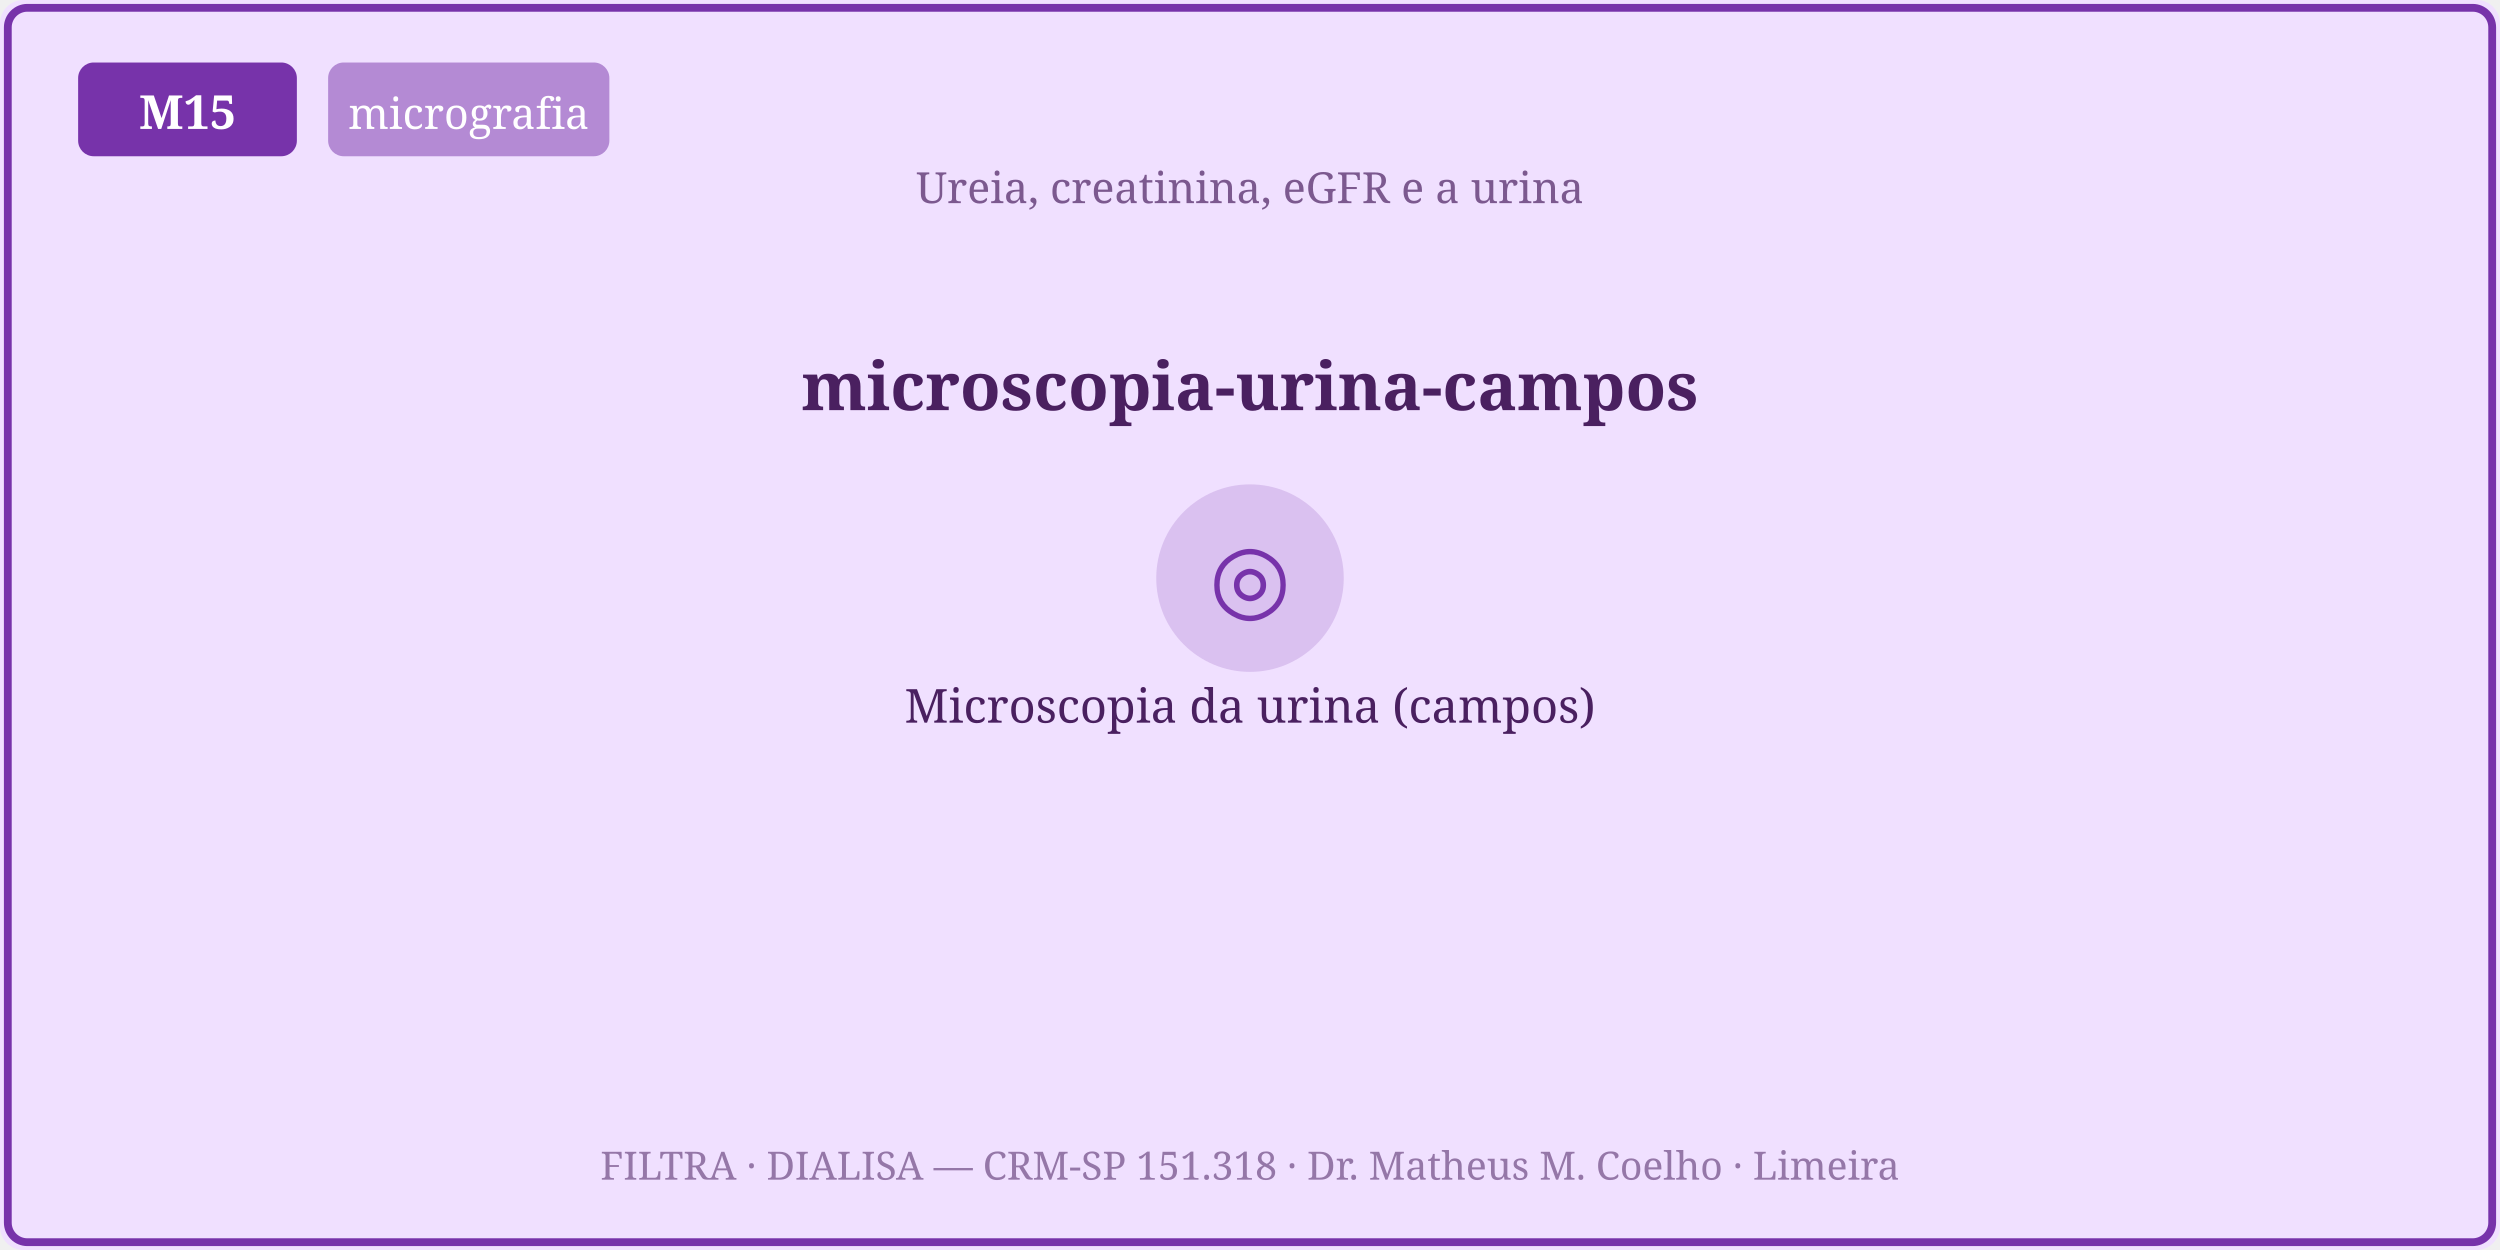
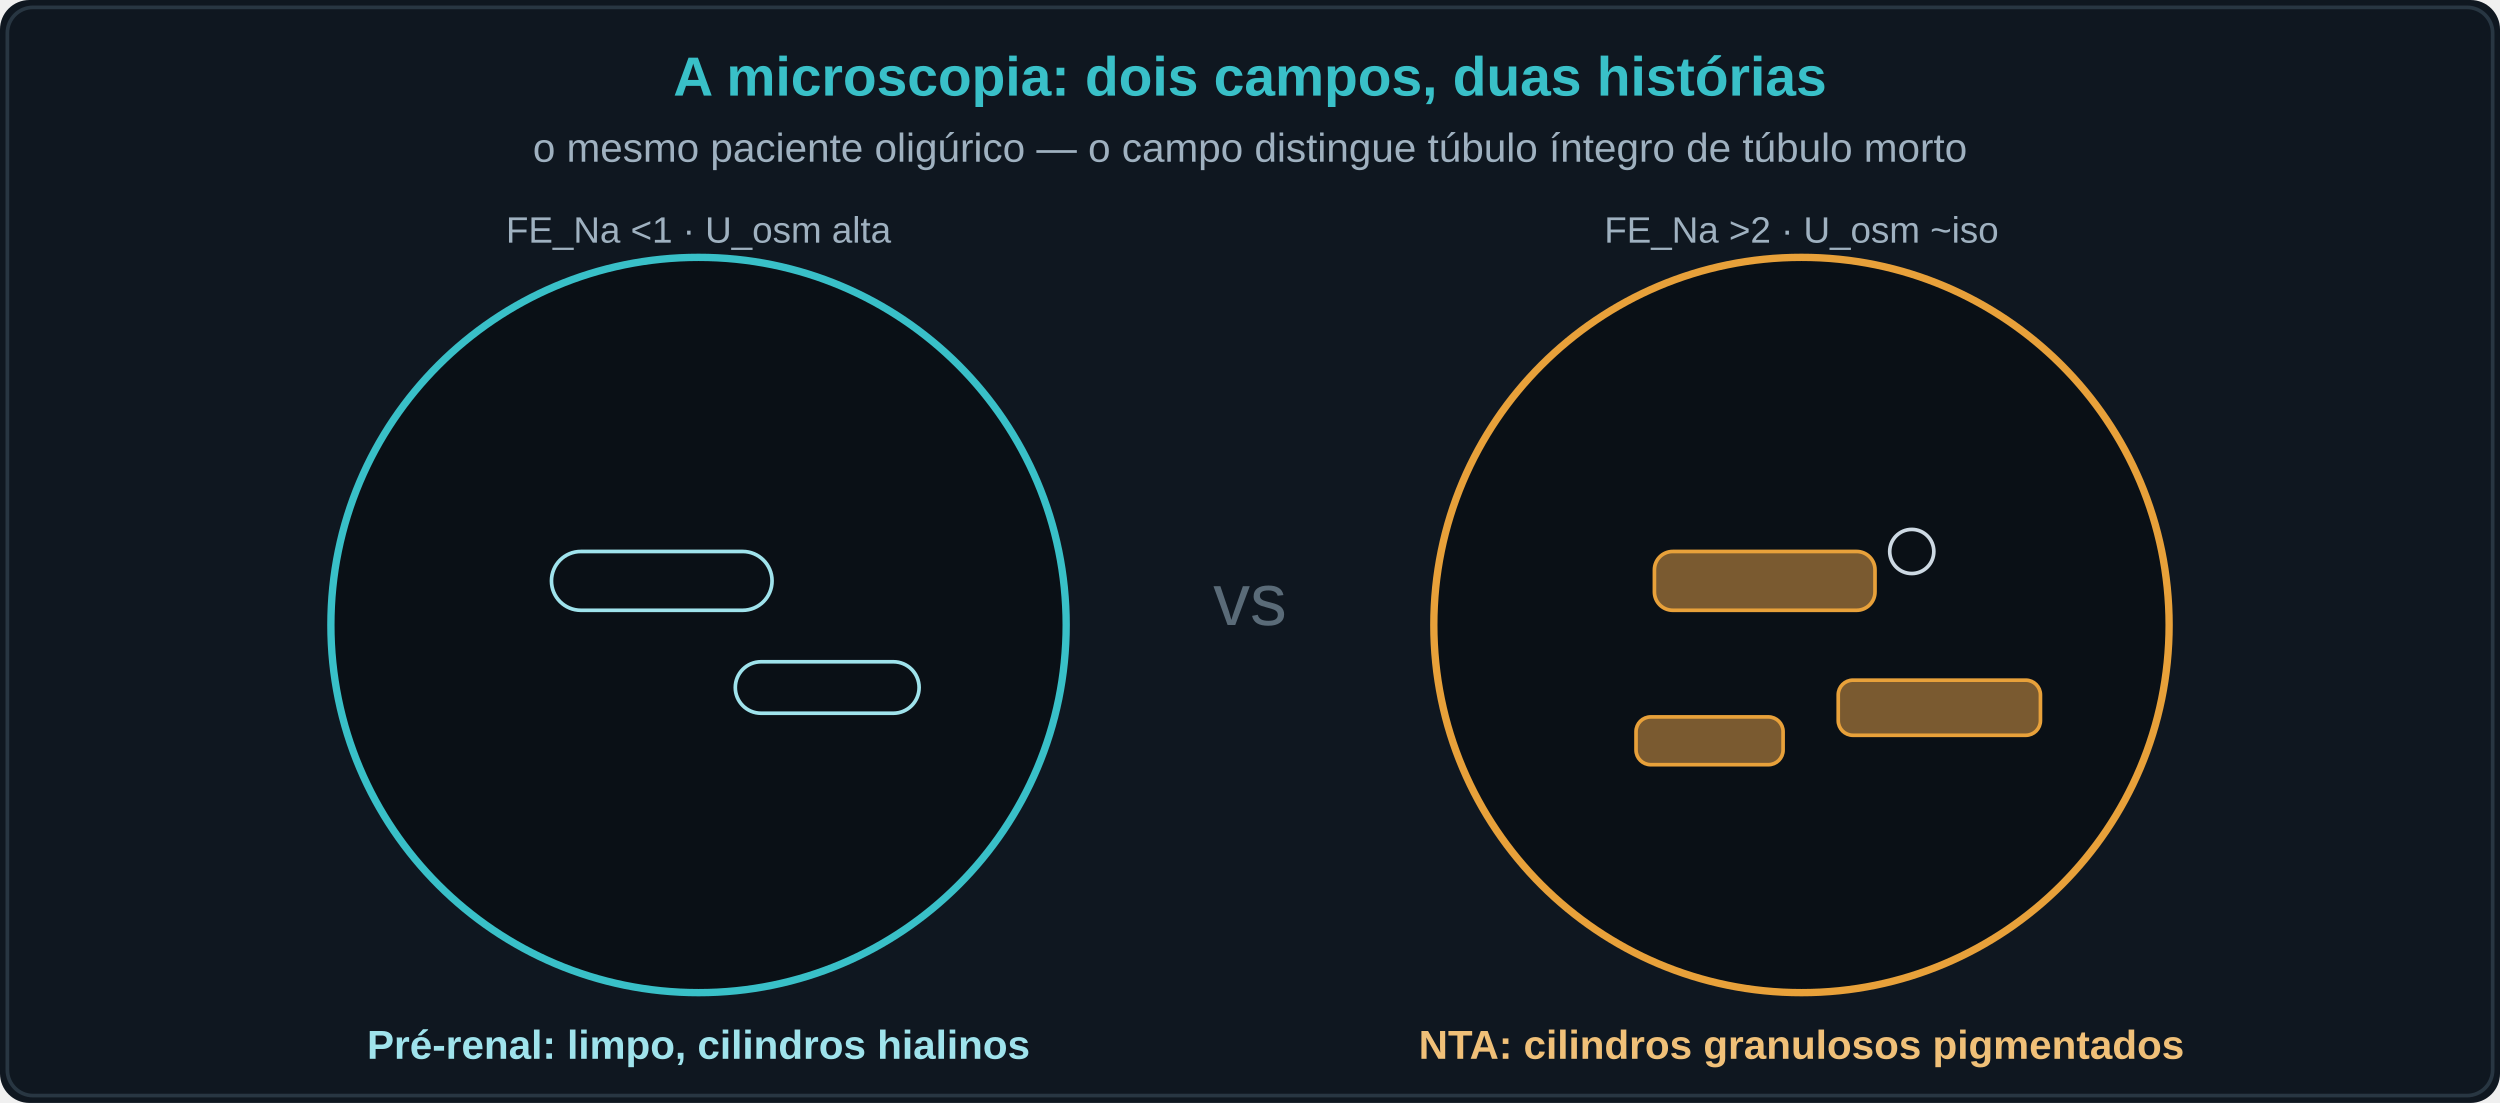
- <svg xmlns="http://www.w3.org/2000/svg" viewBox="0 0 640 320" font-family="Georgia,serif">
-   <rect width="640" height="320" fill="#f0e0ff" rx="6" />
-   <rect x="2" y="2" width="636" height="316" rx="5" fill="none" stroke="#7733aa" stroke-width="2" />
-   <rect x="20" y="16" width="56" height="24" rx="4" fill="#7733aa" />
-   <text x="48" y="33" text-anchor="middle" font-size="12" font-weight="bold" fill="white">M15</text>
-   <rect x="84" y="16" width="72" height="24" rx="4" fill="#7733aa" opacity="0.5" />
-   <text x="120" y="33" text-anchor="middle" font-size="11" fill="white">micrografia</text>
-   <text x="320" y="52" text-anchor="middle" font-size="11" fill="#4a2060" opacity="0.7">Ureia, creatinina, eGFR e a urina</text>
-   <text x="320" y="105" text-anchor="middle" font-size="17" font-weight="bold" fill="#4a2060">microscopia-urina-campos</text>
-   <circle cx="320" cy="148" r="24" fill="#7733aa" opacity="0.18" />
-   <text x="320" y="156" text-anchor="middle" font-size="24" fill="#7733aa">◎</text>
-   <text x="320" y="185" text-anchor="middle" font-size="12" fill="#4a2060">Microscopia da urina (campos)</text>
-   <text x="320" y="302" text-anchor="middle" font-size="10" fill="#4a2060" opacity="0.55">FILTRA · DIALISA — CRM-SP 151.318 · Dr. Matheus M. Coelho · Limeira</text>
+ <svg xmlns="http://www.w3.org/2000/svg" viewBox="0 0 680 300" font-family="system-ui,Arial,sans-serif">
+   <rect width="680" height="300" rx="8" fill="#0f1720" />
+   <rect x="2" y="2" width="676" height="296" rx="7" fill="none" stroke="#283642" />
+   <text x="340" y="26" text-anchor="middle" font-size="15" font-weight="bold" fill="#39c0c8">A microscopia: dois campos, duas histórias</text>
+   <text x="340" y="44" text-anchor="middle" font-size="11" fill="#9fb1c0">o mesmo paciente oligúrico — o campo distingue túbulo íntegro de túbulo morto</text>
+   <circle cx="190" cy="170" r="100" fill="#0a1016" stroke="#39c0c8" stroke-width="2" />
+   <rect x="150" y="150" width="60" height="16" rx="8" fill="none" stroke="#9fe3ec" />
+   <rect x="200" y="180" width="50" height="14" rx="7" fill="none" stroke="#9fe3ec" />
+   <text x="190" y="288" text-anchor="middle" font-size="11" fill="#9fe3ec" font-weight="bold">Pré-renal: limpo, cilindros hialinos</text>
+   <text x="190" y="66" text-anchor="middle" font-size="10" fill="#9fb1c0">FE_Na &lt;1 · U_osm alta</text>
+   <circle cx="490" cy="170" r="100" fill="#0a1016" stroke="#e8a13a" stroke-width="2" />
+   <rect x="450" y="150" width="60" height="16" rx="5" fill="#7a5a30" stroke="#e8a13a" />
+   <rect x="500" y="185" width="55" height="15" rx="4" fill="#7a5a30" stroke="#e8a13a" />
+   <rect x="445" y="195" width="40" height="13" rx="4" fill="#7a5a30" stroke="#e8a13a" />
+   <circle cx="520" cy="150" r="6" fill="none" stroke="#cdd9e3" />
+   <text x="490" y="288" text-anchor="middle" font-size="11" fill="#f0c078" font-weight="bold">NTA: cilindros granulosos pigmentados</text>
+   <text x="490" y="66" text-anchor="middle" font-size="10" fill="#9fb1c0">FE_Na &gt;2 · U_osm ~iso</text>
+   <text x="340" y="170" text-anchor="middle" font-size="20" fill="#5a6b78">vs</text>
</svg>
